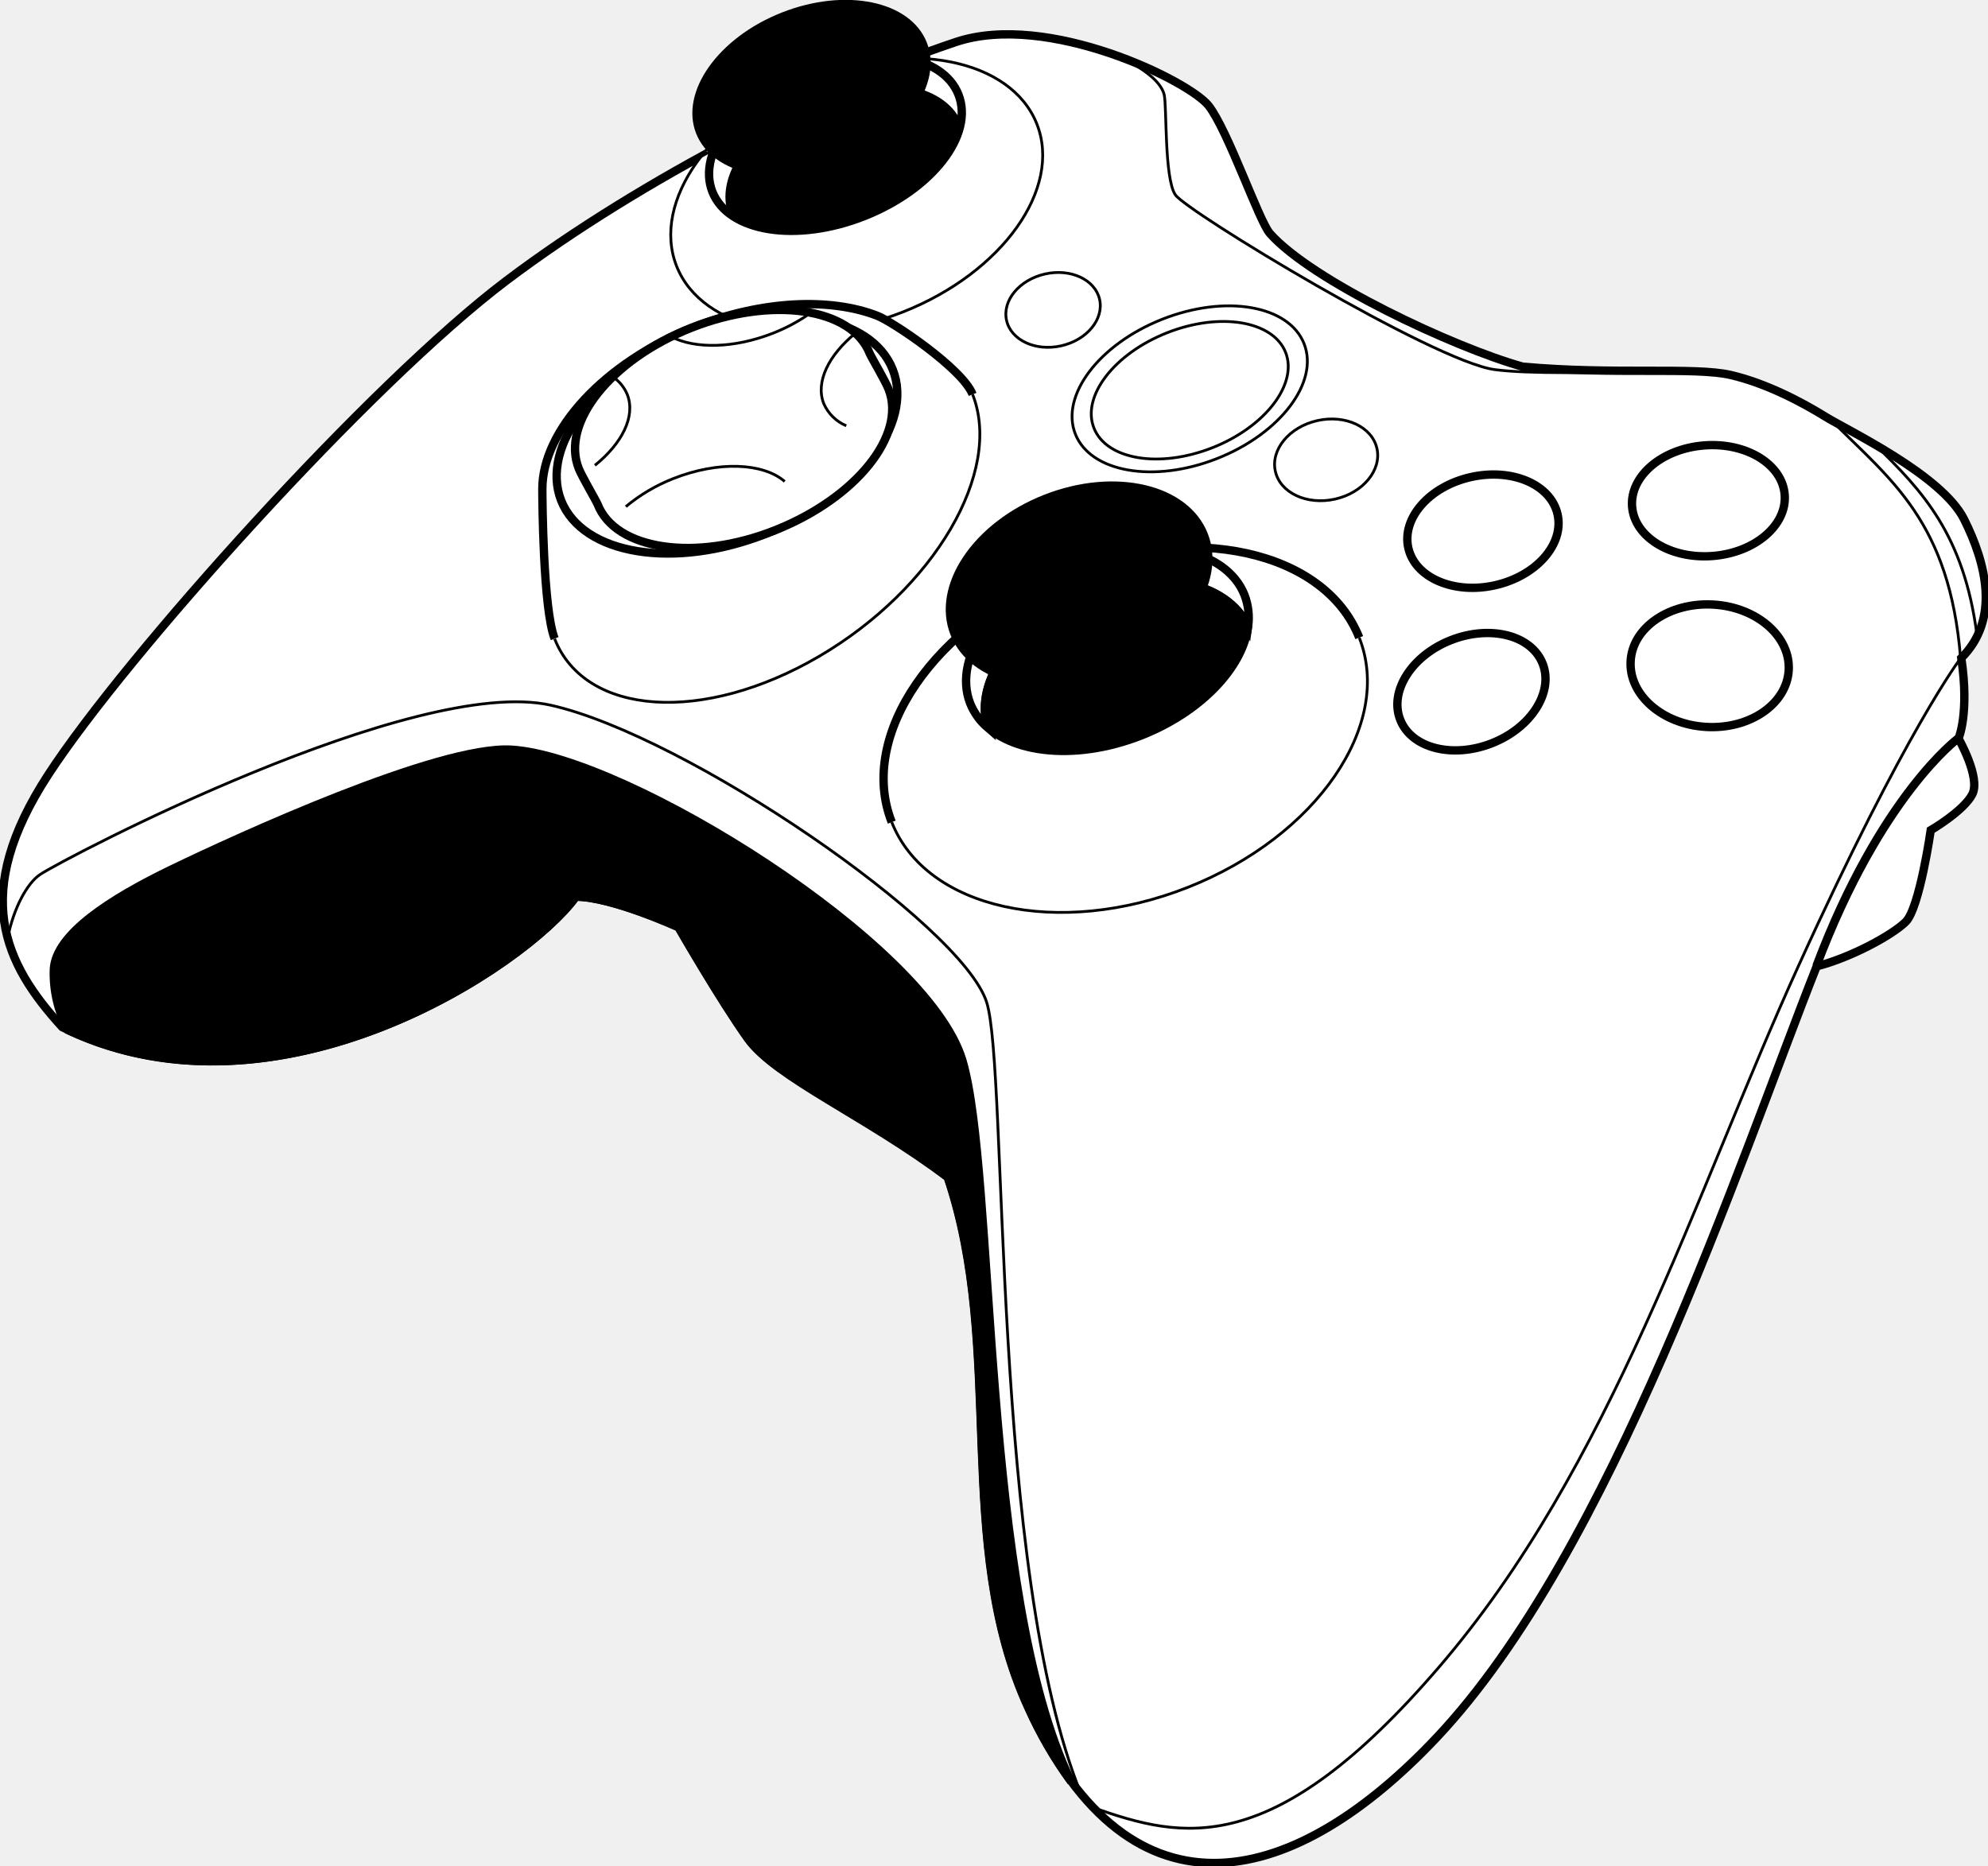
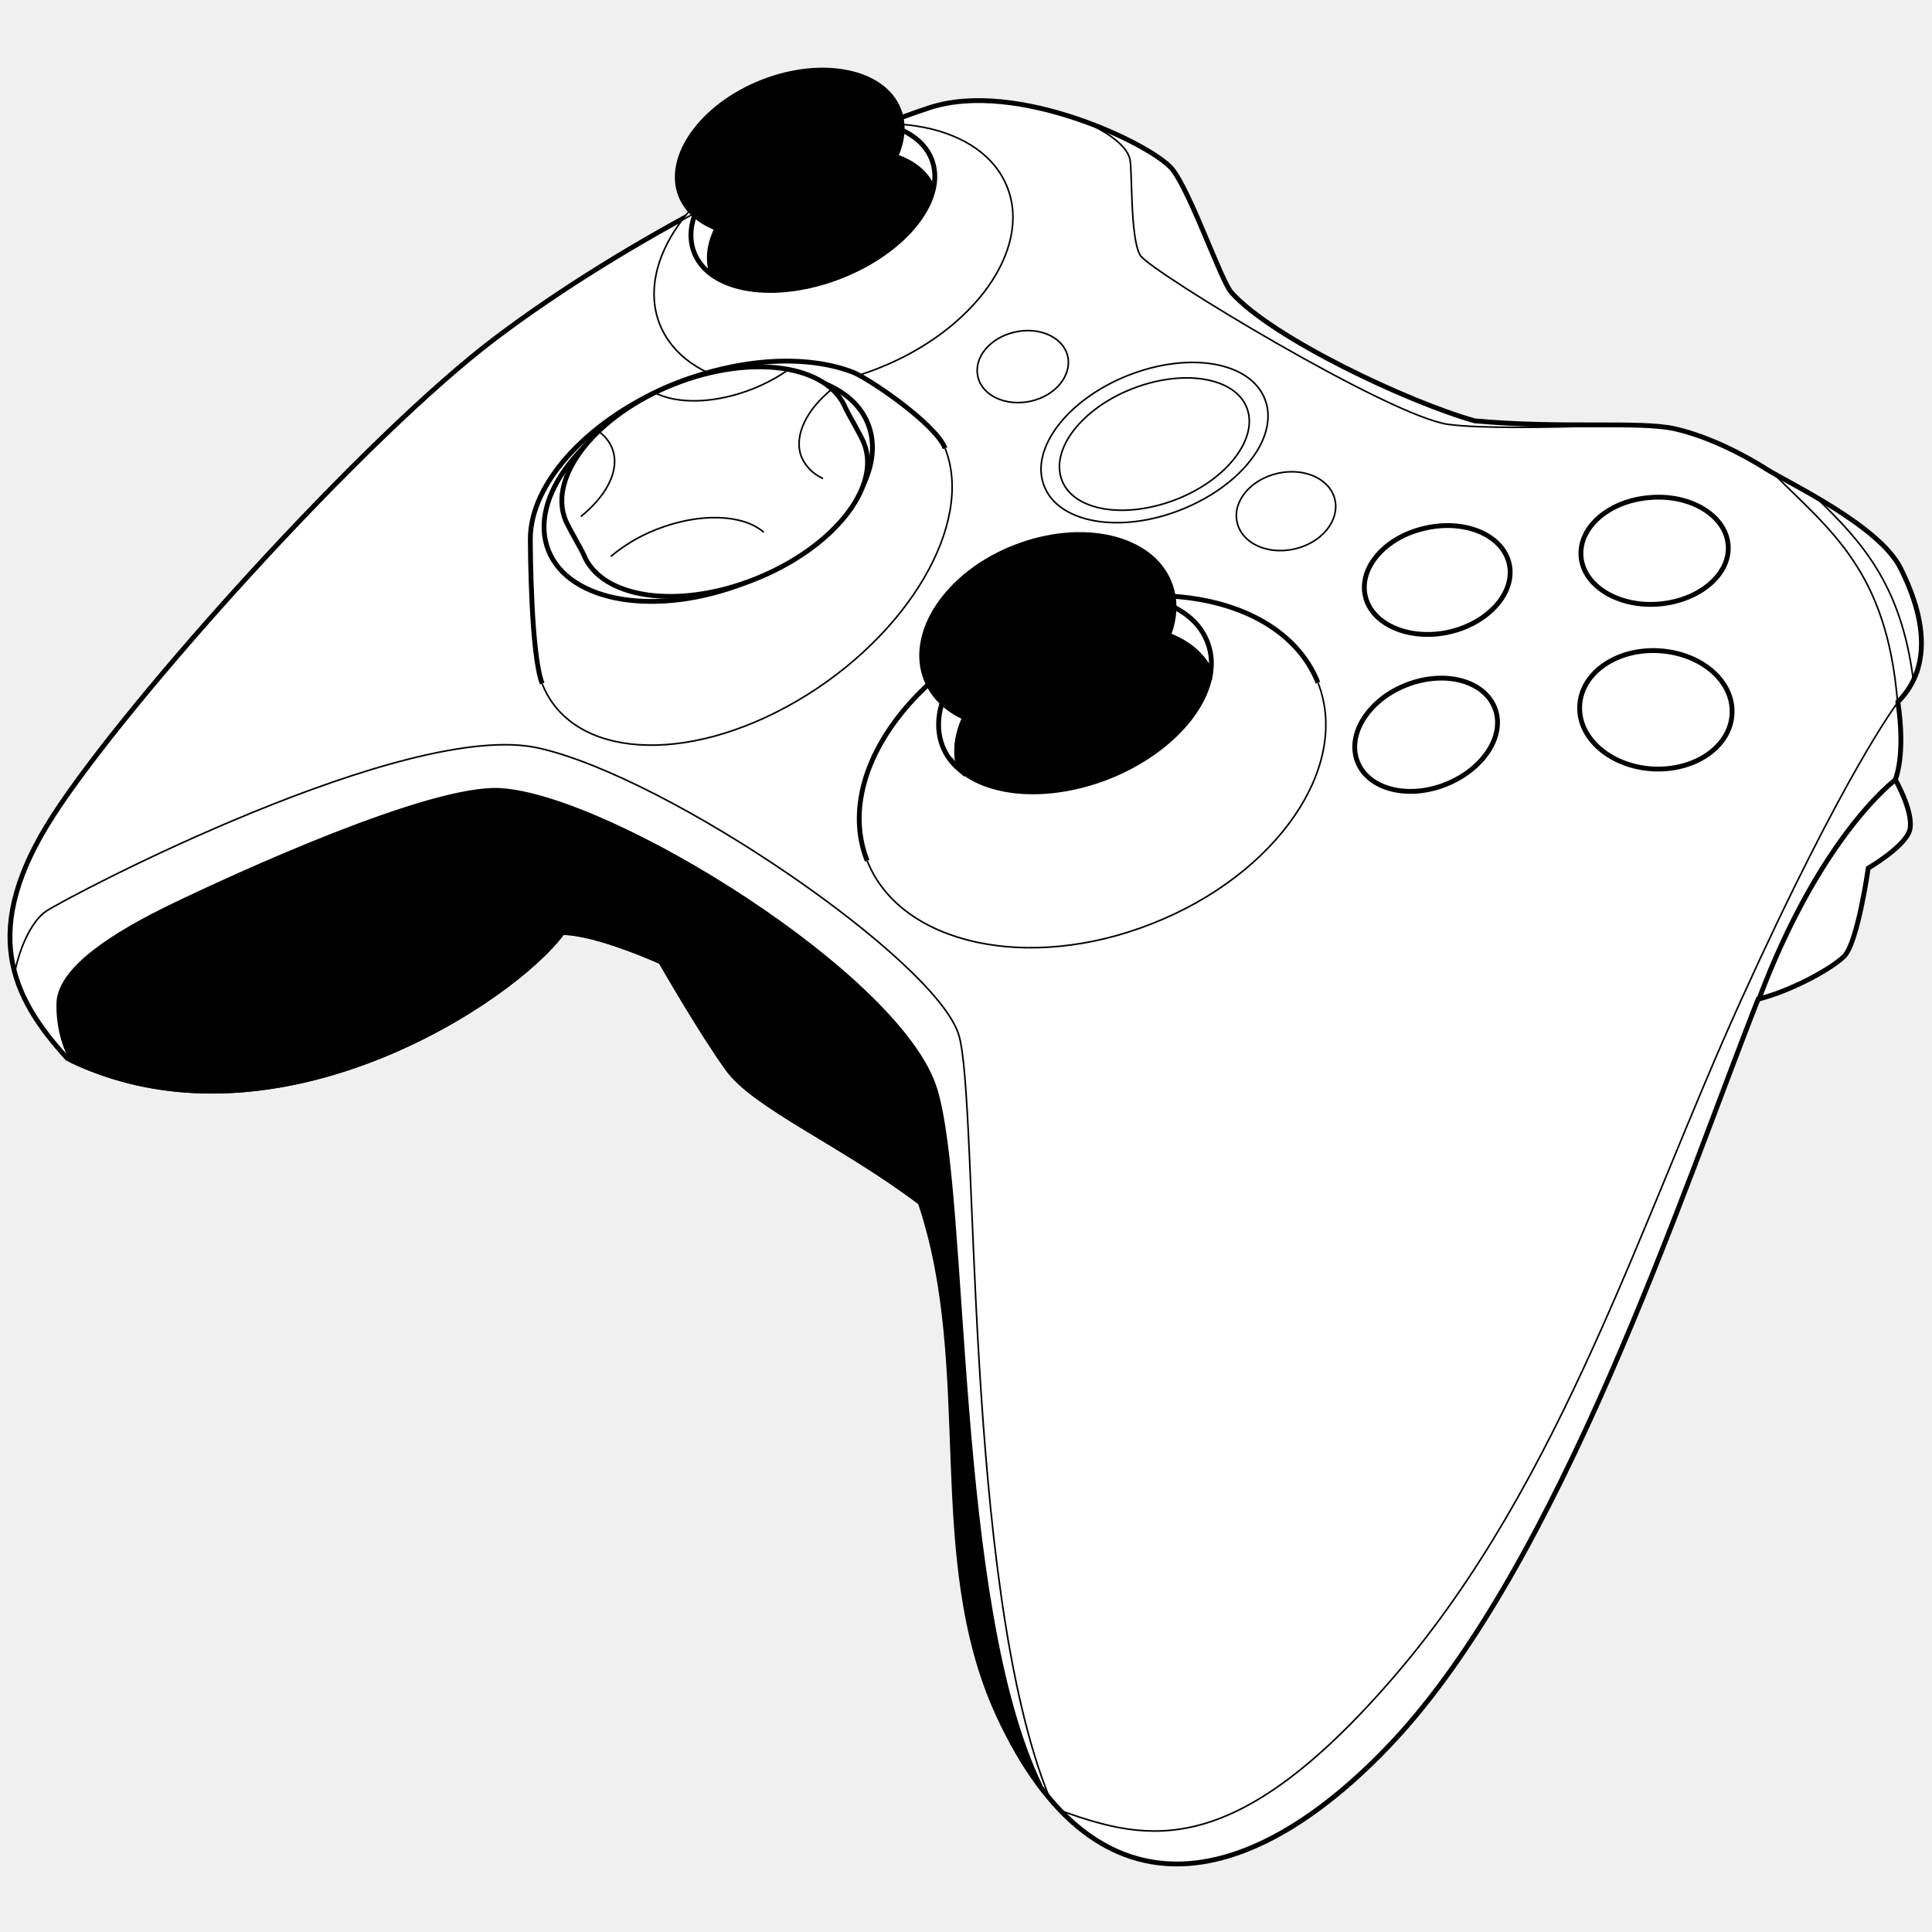
- <svg xmlns="http://www.w3.org/2000/svg" viewBox="0 0 357.21 335.27">
-   <defs>
-     <style>*{vector-effect:non-scaling-stroke}.cls-1{isolation:isolate;}.cls-10,.cls-2,.cls-3{fill:#fff;}.cls-2,.cls-3,.cls-4,.cls-5,.cls-6,.cls-8{stroke:#000000;stroke-miterlimit:10;stroke-width:1.5px;}.cls-3,.cls-4,.cls-5{stroke-width:0.5px;}.cls-4,.cls-5,.cls-8{fill:none;}.cls-5,.cls-7{mix-blend-mode:multiply;}.cls-6,.cls-9{fill:#000000;}</style>
-   </defs>
-   <g class="cls-1">
-     <g id="Layer_2" data-name="Layer 2">
-       <g id="Layer_1-2" data-name="Layer 1">
-         <path class="cls-2" d="M11.18,184.59C.7,173.12-5.28,160.65,8.68,139.21S66.54,68.88,91,50.43s57.59-35.16,80.79-42.89c16.46-5.49,41.9,7,45.39,11.47s9.05,20.76,11,22.94c7.48,8.48,32.92,20.45,45.39,23.94,16.45,1.5,30.92,0,37.4,1.5s13,5,17,7.48,20.94,10.47,24.94,18.45,6.48,18-.5,24.94c1.49,10-.5,14.46-.5,14.46s4,7,2.49,10-7.48,6.48-7.48,6.48-2,14-4.49,16.46-10,6.48-16,8c-14,35.41-36.87,105.3-68.33,138.65-24.93,26.43-54.62,35.36-73.31-5.49-13.47-29.42-4-64.34-14.46-95.26-14.47-11-30.93-18-35.91-24.93s-12.47-20-12.47-20-12-5.49-18.45-5.49C94.47,173.62,49.58,203.54,11.18,184.59Z" />
-         <path class="cls-3" d="M121.57,47.82c4.58,11.61,22.79,15.3,40.66,8.25s28.66-22.19,24.07-33.8S163.52,7,145.64,14,117,36.21,121.57,47.82Z" />
-         <path class="cls-2" d="M174.76,70.88c-1.83-4.64-14.37-13.07-17.17-14.15-8.39-3.24-20.58-2.77-32.76,2-16.36,6.46-27.4,18.65-27.38,29.17,0,1.75.13,21.59,2.21,26.87" />
-         <path class="cls-4" d="M99.66,114.81c5.48,13.88,26.73,15.3,47.48,3.17s33.1-33.21,27.62-47.1" />
-         <path class="cls-4" d="M326.38,173.62c6-1.5,13.47-5.49,16-8s4.49-16.46,4.49-16.46,6-3.49,7.48-6.48-2.49-10-2.49-10,2-4.49.5-14.46c7-7,4.49-17,.5-24.94s-20.95-16-24.94-18.45-10.47-6-17-7.48-20.95,0-37.4-1.5C261.05,62.4,235.61,50.43,228.13,42c-1.92-2.18-7.48-18.45-11-22.94s-28.93-17-45.39-11.47C148.57,15.27,115.41,32,91,50.43s-68.33,67.33-82.3,88.78c-7.93,12.17-9.42,21.45-7.31,29.3,1.07-5.37,3.51-9.81,5.82-11.35,4.49-3,67.33-35.91,91.77-30.42s73.81,39.4,78.3,53.36c3.87,12.05.69,102.41,17,142.37,18.34,21.92,42.73,12.08,63.75-10.2C289.51,278.92,312.42,209,326.38,173.62Z" />
-         <path class="cls-5" d="M352.32,118.26s-9.84,12.81-29.18,55.36c-18.61,40.92-33.51,89.84-64.59,126-29.94,34.88-46.17,30.82-62,25.28" />
-         <path class="cls-6" d="M103.45,161.15c6.48,0,18.45,5.49,18.45,5.49s7.48,13,12.47,20,21.44,14,35.91,24.93c10.47,30.92,1,65.84,14.46,95.26a73.35,73.35,0,0,0,7.73,13.36c-16.36-33.62-13.53-109.56-19.56-129.66-6.3-21-60.42-54.54-81-55.8-13.15-.8-49.5,15.94-60.83,21.4s-21,11.74-21.4,18a21.59,21.59,0,0,0,2.54,11C50.41,203,94.55,173.5,103.45,161.15Z" />
-         <g class="cls-7">
-           <path class="cls-4" d="M337,80c-3.16-1.85-6.06-3.38-7.91-4.43h0c10.75,10.75,21.19,18.22,23.19,42.66a14.93,14.93,0,0,0,2.94-4.14C352.89,96.13,345.43,88.21,337,80Z" />
+ <svg xmlns="http://www.w3.org/2000/svg" version="1.1" id="Layer_1" x="0px" y="0px" viewBox="0 0 600 600" style="enable-background:new 0 0 600 600;" xml:space="preserve">
+   <style type="text/css">
+ 	*{vector-effect:non-scaling-stroke}
+ 	.st0{fill:#FFFFFF;stroke:#000000;stroke-width:1.5;stroke-miterlimit:10;}
+ 	.st1{fill:#FFFFFF;stroke:#000000;stroke-width:0.5;stroke-miterlimit:10;}
+ 	.st2{fill:none;stroke:#000000;stroke-width:0.5;stroke-miterlimit:10;}
+ 	.st3{stroke:#000000;stroke-width:1.5;stroke-miterlimit:10;}
+ 	.st4{fill:none;stroke:#000000;stroke-width:1.5;stroke-miterlimit:10;}
+ 	.st5{fill:#FFFFFF;}
+ </style>
+   <g>
+     <g id="Layer_2_1_">
+       <g id="Layer_1-2">
+         <path class="st0" d="M20.9,328.7C3.4,309.5-6.5,288.8,16.7,253s96.4-117.2,137.2-148s96-58.6,134.6-71.5     c27.4-9.1,69.8,11.7,75.6,19.1s15.1,34.6,18.3,38.2c12.5,14.1,54.9,34.1,75.6,39.9c27.4,2.5,51.5,0,62.3,2.5     c10.8,2.5,21.7,8.3,28.3,12.5s34.9,17.4,41.6,30.7c6.7,13.3,10.8,30-0.8,41.6c2.5,16.7-0.8,24.1-0.8,24.1s6.7,11.7,4.1,16.7     c-2.5,5-12.5,10.8-12.5,10.8s-3.3,23.3-7.5,27.4s-16.7,10.8-26.7,13.3c-23.3,59-61.4,175.5-113.9,231.1     c-41.5,44-91,58.9-122.2-9.1c-22.4-49-6.7-107.2-24.1-158.8c-24.1-18.3-51.5-30-59.8-41.5c-8.3-11.5-20.8-33.3-20.8-33.3     s-20-9.1-30.7-9.1C159.7,310.4,84.9,360.2,20.9,328.7z" />
+         <path class="st1" d="M204.9,100.7c7.6,19.3,38,25.5,67.8,13.7c29.8-11.7,47.8-37,40.1-56.3c-7.6-19.3-38-25.4-67.8-13.8     S197.2,81.4,204.9,100.7z" />
+         <path class="st0" d="M293.5,139.2c-3-7.7-23.9-21.8-28.6-23.6c-14-5.4-34.3-4.6-54.6,3.3c-27.3,10.8-45.7,31.1-45.6,48.6     c0,2.9,0.2,36,3.7,44.8" />
+         <path class="st2" d="M168.4,212.4c9.1,23.1,44.5,25.5,79.1,5.3s55.2-55.3,46-78.5" />
+         <path class="st2" d="M546.2,310.4c10-2.5,22.4-9.1,26.7-13.3c4.2-4.2,7.5-27.4,7.5-27.4s10-5.8,12.5-10.8     c2.5-5-4.1-16.7-4.1-16.7s3.3-7.5,0.8-24.1c11.7-11.7,7.5-28.3,0.8-41.6c-6.6-13.2-34.9-26.7-41.6-30.7     c-6.6-4.1-17.4-10-28.3-12.5c-10.9-2.5-34.9,0-62.3-2.5c-20.8-5.7-63.2-25.7-75.6-39.7c-3.2-3.6-12.5-30.7-18.3-38.2     c-5.9-7.5-48.2-28.3-75.6-19.1c-38.6,12.8-93.9,40.7-134.6,71.4S40,217.3,16.8,253C3.5,273.3,1.1,288.8,4.6,301.9     c1.8-8.9,5.8-16.3,9.7-18.9c7.5-5,112.2-59.8,152.9-50.7s123,65.7,130.5,88.9c6.4,20.1,1.1,170.7,28.3,237.3     c30.6,36.5,71.2,20.1,106.2-17C484.7,485.9,522.9,369.3,546.2,310.4z" />
+         <path class="st2" d="M589.4,218.1c0,0-16.4,21.3-48.6,92.3c-31,68.2-55.8,149.7-107.6,210c-49.9,58.1-76.9,51.4-103.3,42.1" />
+         <path class="st3" d="M174.7,289.6c10.8,0,30.7,9.1,30.7,9.1s12.5,21.7,20.8,33.3c8.3,11.7,35.7,23.3,59.8,41.5     c17.4,51.5,1.7,109.7,24.1,158.8c3.5,7.9,7.8,15.3,12.9,22.3c-27.3-56-22.5-182.6-32.6-216.1c-10.5-35-100.7-90.9-135-93     c-21.9-1.3-82.5,26.6-101.4,35.7c-18.9,9.1-35,19.6-35.7,30c-0.2,6.4,1.2,12.7,4.2,18.3C86.3,359.3,159.8,310.2,174.7,289.6z" />
+         <g>
+           <path class="st2" d="M563.9,154.4c-5.3-3.1-10.1-5.6-13.2-7.4l0,0c17.9,17.9,35.3,30.4,38.6,71.1c2-2,3.7-4.3,4.9-6.9      C590.4,181.2,577.9,168,563.9,154.4z" />
        </g>
-         <path class="cls-8" d="M128,34.46c2.86,7.24,15.07,9.21,27.28,4.39S175.08,24.26,172.22,17s-15.07-9.21-27.28-4.39S125.16,27.21,128,34.46Z" />
-         <path class="cls-9" d="M155.3,38.85c9.63-3.8,16.38-10.7,17.39-17-3.15-6.9-14.6-8.9-25.94-4.43s-18.18,13.55-16,20.7C135.71,42.21,145.5,42.72,155.3,38.85Z" />
-         <path class="cls-4" d="M160.23,147.75c6.17,15.63,30,20.88,53.18,11.73s37-29.25,30.82-44.89" />
-         <path class="cls-2" d="M244.23,114.59c-6.17-15.63-30-20.88-53.17-11.72s-37,29.25-30.83,44.88" />
-         <path class="cls-4" d="M229.16,84.7c.87,3.89,5.67,6.12,10.71,5s8.42-5.22,7.54-9.11-5.67-6.13-10.71-5S228.28,80.8,229.16,84.7Z" />
-         <path class="cls-8" d="M253.05,98.48c1.21,5.37,8.2,8.37,15.6,6.7s12.43-7.38,11.22-12.75-8.19-8.36-15.6-6.69S251.84,93.11,253.05,98.48Z" />
-         <path class="cls-8" d="M251.6,129.35c2,5.12,9.38,7,16.45,4.23s11.15-9.19,9.14-14.31-9.38-7-16.45-4.24S249.58,124.23,251.6,129.35Z" />
-         <path class="cls-8" d="M293.26,91.05c.43,5.49,6.91,9.46,14.48,8.87s13.36-5.51,12.94-11-6.91-9.46-14.48-8.87S292.84,85.56,293.26,91.05Z" />
-         <path class="cls-8" d="M293,118.83c-.34,6.07,5.73,11.36,13.57,11.81s14.48-4.11,14.83-10.18-5.72-11.36-13.56-11.81S293.3,112.76,293,118.83Z" />
-         <path class="cls-10" d="M194,78.72c2.73,6.92,14.14,8.89,25.49,4.41s18.34-13.72,15.61-20.63-14.14-8.89-25.49-4.41S191.22,71.81,194,78.72Z" />
-         <path class="cls-4" d="M193.22,78c2.73,6.91,14.15,8.88,25.49,4.4s18.34-13.71,15.61-20.63-14.13-8.88-25.48-4.4S190.49,71.09,193.22,78Z" />
-         <path class="cls-4" d="M196.56,76.92c2.25,5.71,11.78,7.29,21.29,3.54S233.24,69,231,63.33s-11.78-7.28-21.29-3.53S194.31,71.22,196.56,76.92Z" />
-         <path class="cls-6" d="M195,106.84c-12.49,4.94-20.12,15.47-17.52,23.91a11.78,11.78,0,0,1-1.83-2c4.81,6.62,17.19,8.24,29.45,3.41,10.74-4.25,18.17-12.18,19.16-19.55C220.55,104.46,207.63,101.85,195,106.84Z" />
-         <path class="cls-8" d="M195,106.84c12.64-5,25.57-2.38,29.26,5.79a11.33,11.33,0,0,0-.64-5.69c-3.38-8.56-17.15-11.15-30.76-5.78S171,117.83,174.32,126.4a11.18,11.18,0,0,0,3.15,4.35C174.87,122.31,182.5,111.78,195,106.84Z" />
-         <path class="cls-4" d="M180.86,57.58c.8,3.56,5.2,5.61,9.82,4.57s7.7-4.78,6.9-8.34-5.2-5.61-9.81-4.57S180.06,54,180.86,57.58Z" />
-         <path class="cls-9" d="M170.79,114.09c3.5,8.86,16.68,12,29.44,6.92S220.5,104.71,217,95.85s-16.68-11.95-29.44-6.91S167.3,105.24,170.79,114.09Z" />
-         <path class="cls-9" d="M125.09,24c3,7.5,14.63,9.91,26.08,5.39s18.32-14.25,15.36-21.75-14.63-9.9-26.07-5.38S122.13,16.53,125.09,24Z" />
-         <path class="cls-4" d="M200.67,10c6.18,2.86,8.08,5.31,8.51,7,.5,2,0,15,2,18s46.39,29.92,57.36,31.42c5.83.79,18.29.6,29,.25" />
-         <path class="cls-2" d="M351.82,132.72S337.9,143,326.38,173.62" />
-         <path class="cls-8" d="M100.82,89.93c3.87,9.81,20.35,12.5,36.81,6s26.65-19.71,22.78-29.52-20.35-12.5-36.8-6S97,80.12,100.82,89.93Z" />
-         <path class="cls-2" d="M159.66,69.94c-.58-1.48-3-5.56-3.37-6.38-3.26-8.27-17.62-10.35-32.07-4.65S100.7,76,104,84.22c.59,1.47,3,5.55,3.37,6.38C110.59,98.87,125,101,139.4,95.24S162.92,78.21,159.66,69.94Z" />
-         <path class="cls-4" d="M120.6,60.51c4.27,2.22,11.28,2.13,18.32-.64a32.11,32.11,0,0,0,6.78-3.66" />
-         <path class="cls-4" d="M112.45,91.05A31,31,0,0,1,121,86c8.1-3.2,16.15-2.81,20,.53" />
-         <path class="cls-4" d="M106.89,83.63c4.9-3.94,7.36-8.83,5.82-12.73a7.08,7.08,0,0,0-2.6-3.18" />
-         <path class="cls-4" d="M153.71,59.88c-4.82,3.93-7.22,8.77-5.7,12.64a7.67,7.67,0,0,0,4.05,4" />
+         <path class="st4" d="M215.6,78.5c4.8,12.1,25.1,15.3,45.5,7.3s33-24.3,28.2-36.4S264.2,34,243.8,42S210.8,66.4,215.6,78.5z" />
+         <path d="M261.1,85.8c16-6.3,27.3-17.8,29-28.3c-5.2-11.5-24.3-14.8-43.2-7.4s-30.3,22.6-26.7,34.5     C228.4,91.4,244.7,92.2,261.1,85.8z" />
+         <path class="st2" d="M269.3,267.3c10.3,26,50,34.8,88.6,19.5c38.6-15.2,61.7-48.7,51.4-74.8" />
+         <path class="st0" d="M409.3,212c-10.3-26-50-34.8-88.6-19.5s-61.7,48.7-51.4,74.8" />
+         <path class="st2" d="M384.2,162.2c1.4,6.5,9.4,10.2,17.8,8.3s14-8.7,12.6-15.2s-9.4-10.2-17.8-8.3S382.7,155.7,384.2,162.2z" />
+         <path class="st4" d="M424,185.1c2,8.9,13.7,13.9,26,11.2c12.3-2.8,20.7-12.3,18.7-21.2s-13.6-13.9-26-11.1     C430.3,166.7,422,176.2,424,185.1z" />
+         <path class="st4" d="M421.6,236.6c3.3,8.5,15.6,11.7,27.4,7s18.6-15.3,15.2-23.8s-15.6-11.7-27.4-7.1     C425,217.3,418.2,228.1,421.6,236.6z" />
+         <path class="st4" d="M491,172.8c0.7,9.1,11.5,15.8,24.1,14.8c12.6-1,22.3-9.2,21.6-18.3s-11.5-15.8-24.1-14.8     C499.9,155.4,490.3,163.6,491,172.8z" />
+         <path class="st4" d="M490.6,219.1c-0.6,10.1,9.5,18.9,22.6,19.7c13.1,0.7,24.1-6.8,24.7-17s-9.5-18.9-22.6-19.7     C502.2,201.3,491.1,208.9,490.6,219.1z" />
+         <path class="st5" d="M325.6,152.2c4.5,11.5,23.6,14.8,42.5,7.3s30.6-22.9,26-34.4s-23.6-14.8-42.5-7.3     C332.7,125.3,320.9,140.7,325.6,152.2z" />
+         <path class="st2" d="M324.3,151c4.5,11.5,23.6,14.8,42.5,7.3c18.9-7.5,30.6-22.8,26-34.4s-23.5-14.8-42.5-7.3     C331.4,124.1,319.7,139.5,324.3,151z" />
+         <path class="st2" d="M329.8,149.2c3.7,9.5,19.6,12.1,35.5,5.9s25.6-19.1,21.9-28.5c-3.7-9.4-19.6-12.1-35.5-5.9     S326.1,139.7,329.8,149.2z" />
+         <path class="st3" d="M327.2,199.1c-20.8,8.2-33.5,25.8-29.2,39.8c-1.1-1-2.2-2.1-3-3.3c8,11,28.6,13.7,49.1,5.7     c17.9-7.1,30.3-20.3,31.9-32.6C369.8,195.1,348.3,190.8,327.2,199.1z" />
+         <path class="st4" d="M327.2,199.1c21.1-8.3,42.6-4,48.8,9.6c0.5-3.2,0.1-6.5-1.1-9.5c-5.6-14.3-28.6-18.6-51.3-9.6     c-22.7,8.9-36.4,27.8-30.9,42.1c1.1,2.8,2.9,5.3,5.2,7.2C293.7,224.9,306.4,207.3,327.2,199.1z" />
+         <path class="st2" d="M303.7,117c1.3,5.9,8.7,9.3,16.4,7.6s12.8-8,11.5-13.9c-1.3-5.9-8.7-9.3-16.3-7.6     C307.5,104.8,302.3,111,303.7,117z" />
+         <path d="M286.9,211.2c5.8,14.8,27.8,20,49.1,11.5c21.3-8.5,33.8-27.2,27.9-41.9c-5.8-14.8-27.8-19.9-49.1-11.5     C293.6,177.6,281.1,196.4,286.9,211.2z" />
+         <path d="M210.7,61c5,12.5,24.4,16.5,43.5,9c19.1-7.5,30.5-23.7,25.6-36.2s-24.4-16.5-43.4-9S205.8,48.6,210.7,61z" />
+         <path class="st2" d="M336.7,37.7c10.3,4.8,13.5,8.8,14.2,11.7c0.8,3.3,0,25,3.3,30c3.3,5,77.3,49.9,95.6,52.4     c9.7,1.3,30.5,1,48.3,0.4" />
+         <path class="st0" d="M588.6,242.2c0,0-23.2,17.1-42.4,68.2" />
+         <path class="st4" d="M170.3,170.9c6.4,16.3,33.9,20.8,61.3,10c27.4-10.8,44.4-32.8,38-49.2c-6.4-16.3-33.9-20.8-61.3-10     S163.9,154.6,170.3,170.9z" />
+         <path class="st0" d="M268.3,137.6c-1-2.5-5-9.3-5.6-10.6c-5.4-13.8-29.4-17.2-53.4-7.7s-39.2,28.5-33.7,42.2     c1,2.4,5,9.2,5.6,10.6c5.4,13.8,29.4,17.3,53.4,7.7S273.8,151.4,268.3,137.6z" />
+         <path class="st2" d="M203.2,121.9c7.1,3.7,18.8,3.5,30.5-1.1c4-1.6,7.8-3.6,11.3-6.1" />
+         <path class="st2" d="M189.7,172.8c4.3-3.6,9.1-6.4,14.2-8.4c13.5-5.3,26.9-4.7,33.3,0.9" />
+         <path class="st2" d="M180.4,160.4c8.2-6.6,12.3-14.7,9.7-21.2c-0.9-2.2-2.4-4-4.3-5.3" />
+         <path class="st2" d="M258.4,120.8c-8,6.5-12,14.6-9.5,21.1c1.3,3,3.7,5.4,6.7,6.7" />
      </g>
    </g>
  </g>
</svg>
